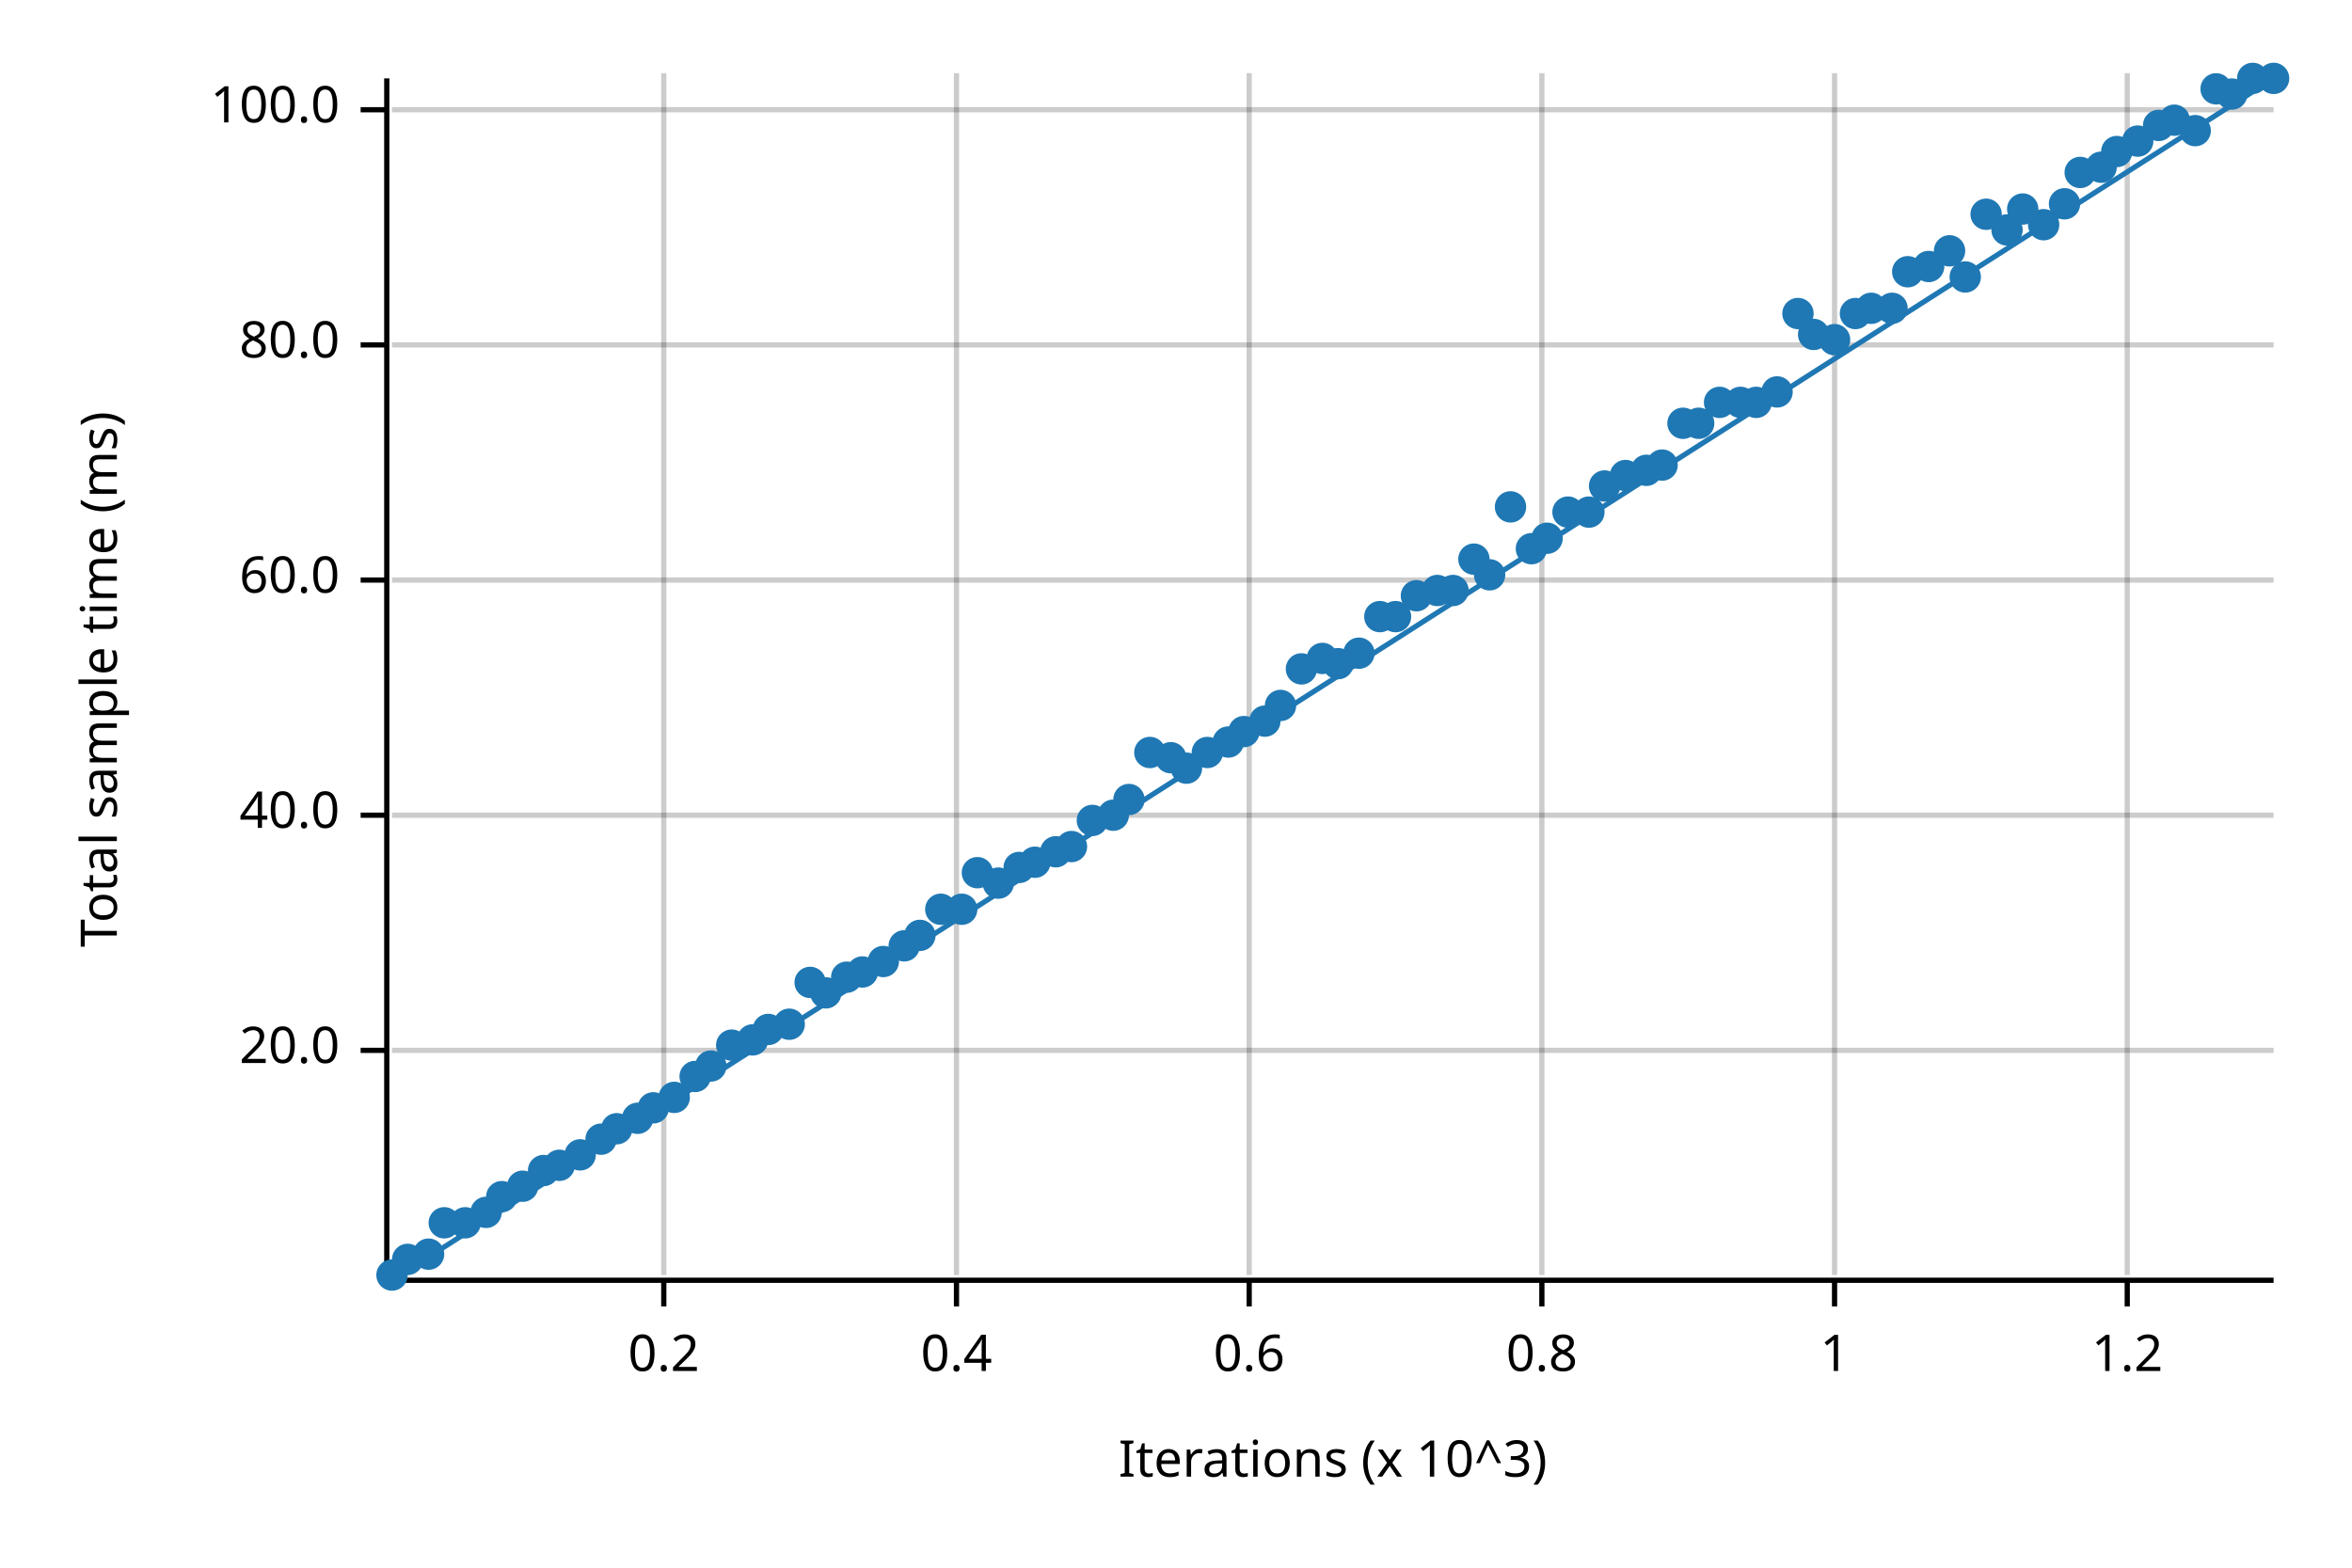
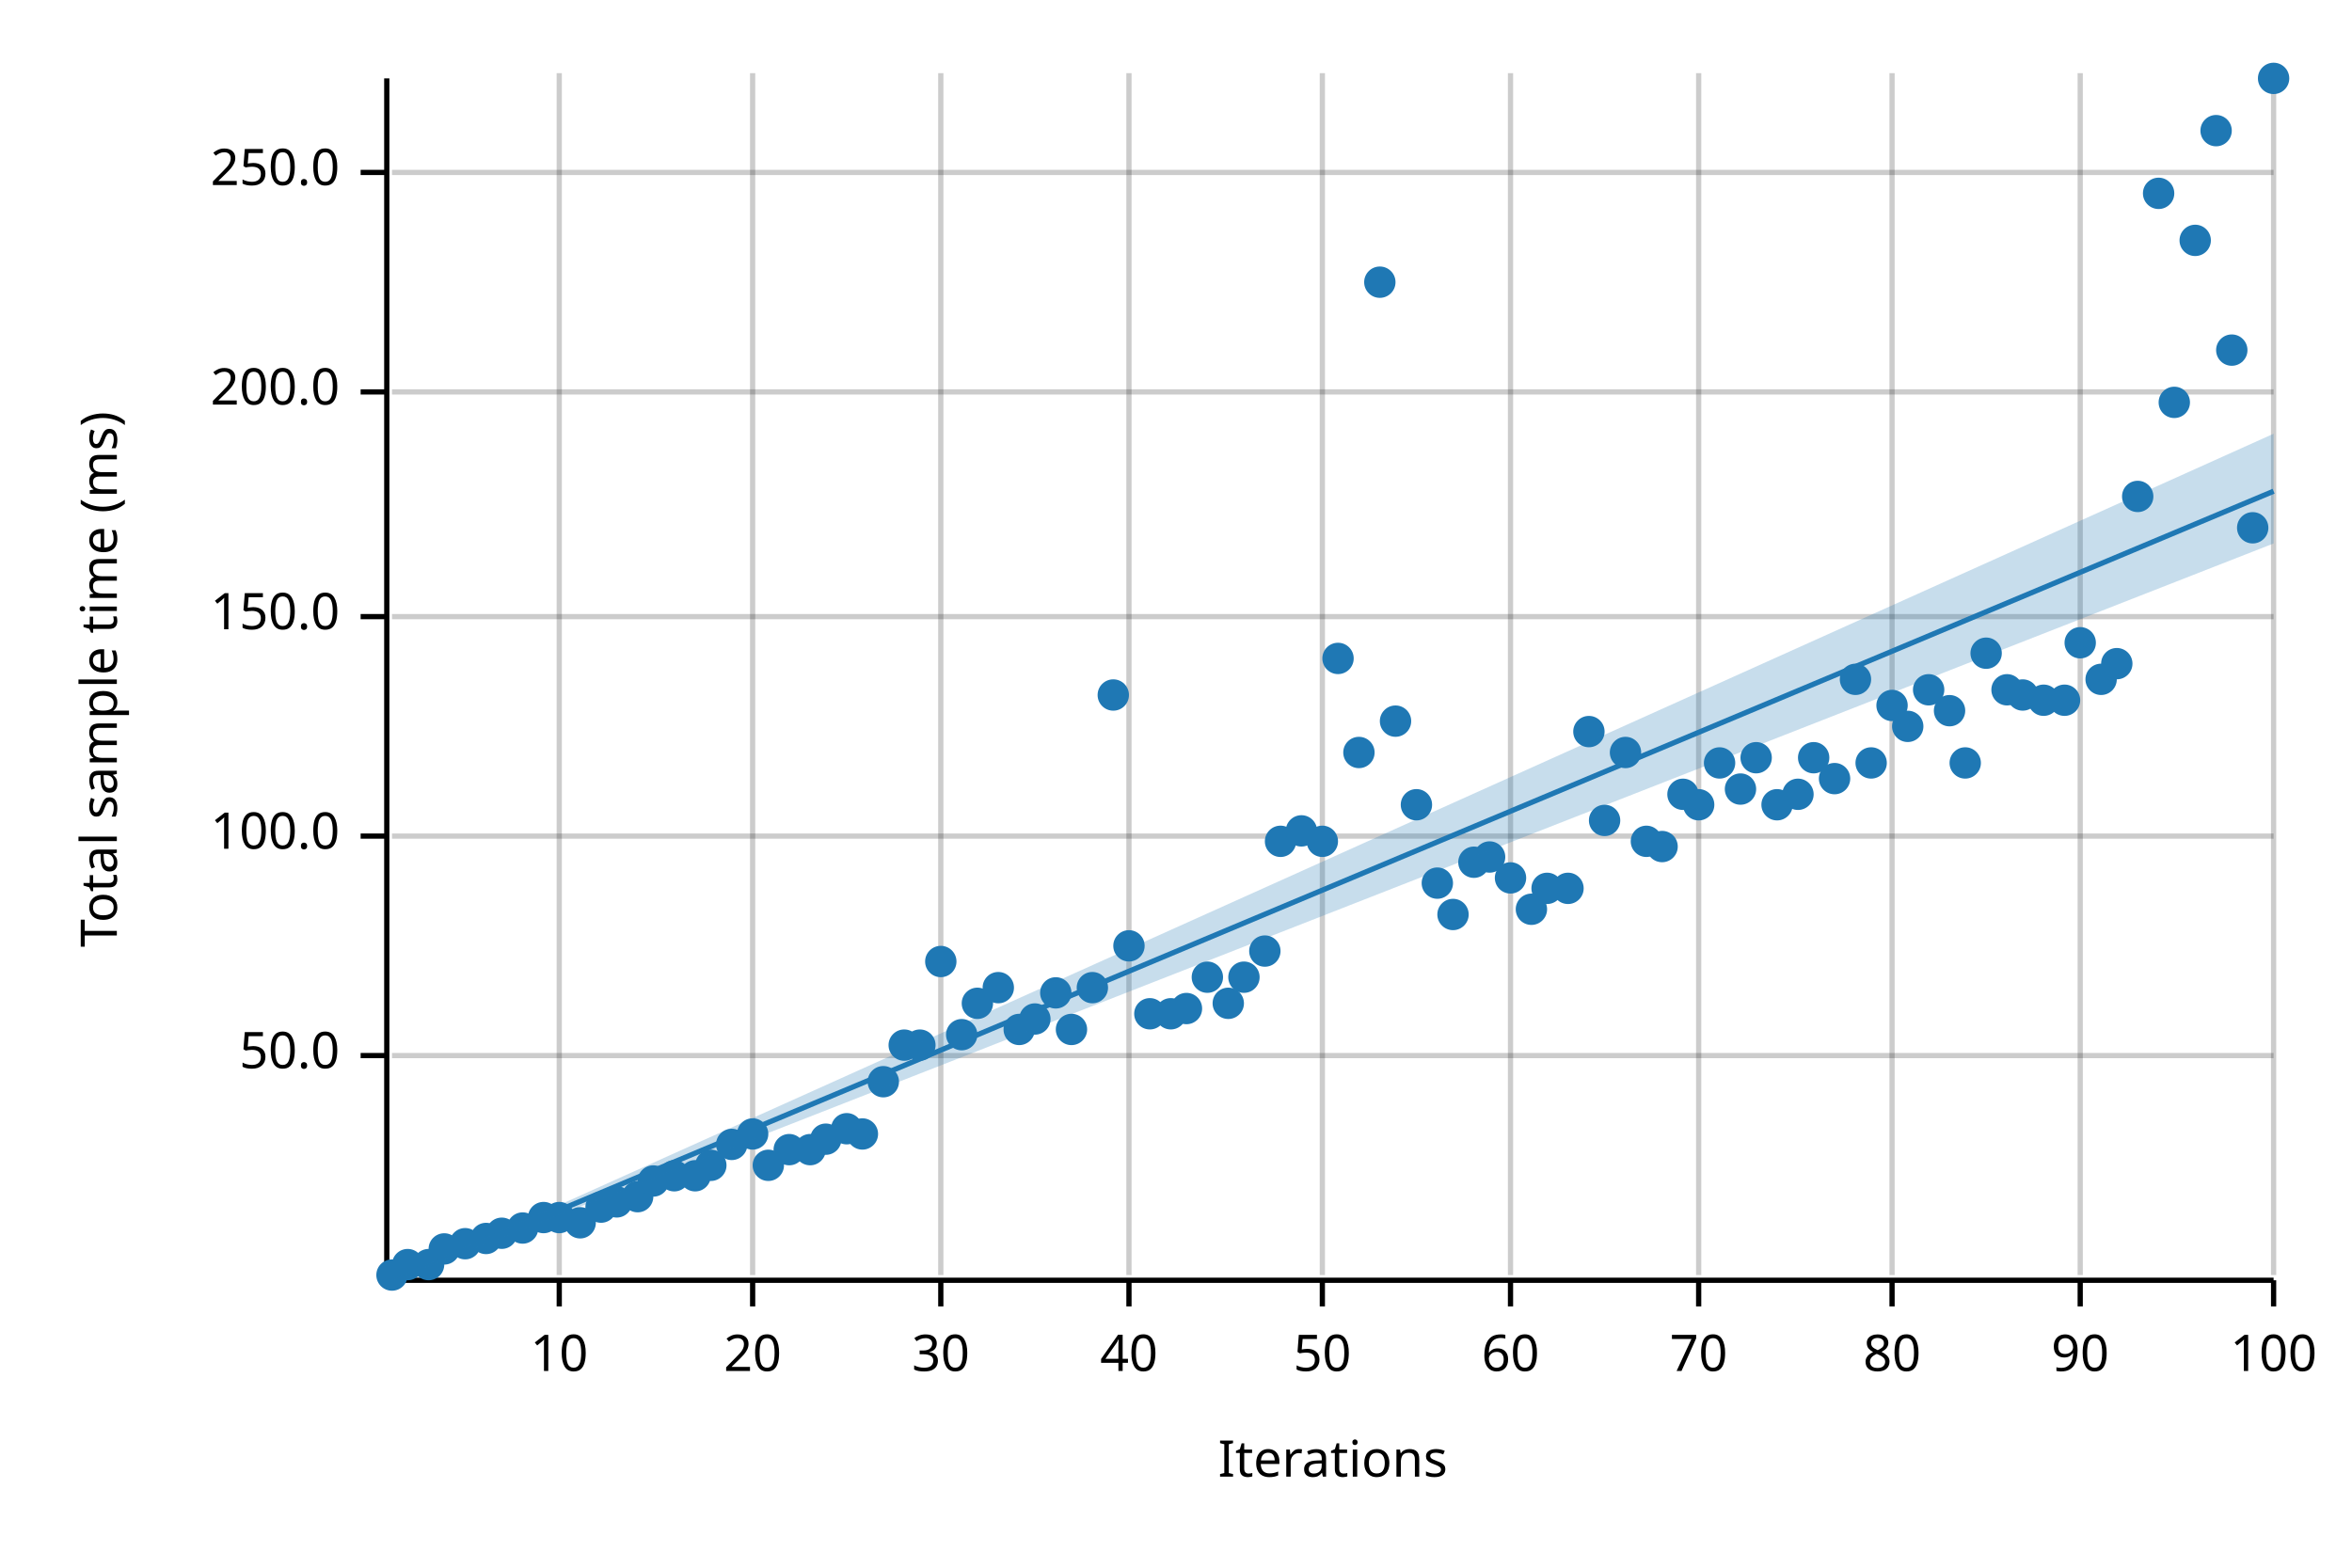
<svg xmlns="http://www.w3.org/2000/svg" width="450" height="300" viewBox="0 0 450 300">
  <text x="15" y="130" dy="0.76em" text-anchor="middle" font-family="sans-serif" font-size="9.677" opacity="1" fill="#000000" transform="rotate(270, 15, 130)">
Total sample time (ms)
</text>
  <text x="255" y="285" dy="-0.5ex" text-anchor="middle" font-family="sans-serif" font-size="9.677" opacity="1" fill="#000000">
- Iterations (x 10^3)
+ Iterations
</text>
-   <line opacity="0.2" stroke="#000000" stroke-width="1" x1="127" y1="244" x2="127" y2="14" />
-   <line opacity="0.2" stroke="#000000" stroke-width="1" x1="183" y1="244" x2="183" y2="14" />
-   <line opacity="0.2" stroke="#000000" stroke-width="1" x1="239" y1="244" x2="239" y2="14" />
-   <line opacity="0.2" stroke="#000000" stroke-width="1" x1="295" y1="244" x2="295" y2="14" />
-   <line opacity="0.2" stroke="#000000" stroke-width="1" x1="351" y1="244" x2="351" y2="14" />
-   <line opacity="0.2" stroke="#000000" stroke-width="1" x1="407" y1="244" x2="407" y2="14" />
-   <line opacity="0.2" stroke="#000000" stroke-width="1" x1="75" y1="201" x2="435" y2="201" />
-   <line opacity="0.2" stroke="#000000" stroke-width="1" x1="75" y1="156" x2="435" y2="156" />
-   <line opacity="0.2" stroke="#000000" stroke-width="1" x1="75" y1="111" x2="435" y2="111" />
-   <line opacity="0.2" stroke="#000000" stroke-width="1" x1="75" y1="66" x2="435" y2="66" />
-   <line opacity="0.2" stroke="#000000" stroke-width="1" x1="75" y1="21" x2="435" y2="21" />
+   <line opacity="0.2" stroke="#000000" stroke-width="1" x1="107" y1="244" x2="107" y2="14" />
+   <line opacity="0.2" stroke="#000000" stroke-width="1" x1="144" y1="244" x2="144" y2="14" />
+   <line opacity="0.2" stroke="#000000" stroke-width="1" x1="180" y1="244" x2="180" y2="14" />
+   <line opacity="0.2" stroke="#000000" stroke-width="1" x1="216" y1="244" x2="216" y2="14" />
+   <line opacity="0.2" stroke="#000000" stroke-width="1" x1="253" y1="244" x2="253" y2="14" />
+   <line opacity="0.2" stroke="#000000" stroke-width="1" x1="289" y1="244" x2="289" y2="14" />
+   <line opacity="0.2" stroke="#000000" stroke-width="1" x1="325" y1="244" x2="325" y2="14" />
+   <line opacity="0.2" stroke="#000000" stroke-width="1" x1="362" y1="244" x2="362" y2="14" />
+   <line opacity="0.2" stroke="#000000" stroke-width="1" x1="398" y1="244" x2="398" y2="14" />
+   <line opacity="0.2" stroke="#000000" stroke-width="1" x1="435" y1="244" x2="435" y2="14" />
+   <line opacity="0.2" stroke="#000000" stroke-width="1" x1="75" y1="202" x2="435" y2="202" />
+   <line opacity="0.2" stroke="#000000" stroke-width="1" x1="75" y1="160" x2="435" y2="160" />
+   <line opacity="0.2" stroke="#000000" stroke-width="1" x1="75" y1="118" x2="435" y2="118" />
+   <line opacity="0.2" stroke="#000000" stroke-width="1" x1="75" y1="75" x2="435" y2="75" />
+   <line opacity="0.2" stroke="#000000" stroke-width="1" x1="75" y1="33" x2="435" y2="33" />
  <polyline fill="none" opacity="1" stroke="#000000" stroke-width="1" points="74,15 74,245 " />
-   <text x="65" y="201" dy="0.5ex" text-anchor="end" font-family="sans-serif" font-size="9.677" opacity="1" fill="#000000">
- 20.0
+   <text x="65" y="202" dy="0.5ex" text-anchor="end" font-family="sans-serif" font-size="9.677" opacity="1" fill="#000000">
+ 50.0
</text>
-   <polyline fill="none" opacity="1" stroke="#000000" stroke-width="1" points="69,201 74,201 " />
-   <text x="65" y="156" dy="0.5ex" text-anchor="end" font-family="sans-serif" font-size="9.677" opacity="1" fill="#000000">
- 40.0
- </text>
-   <polyline fill="none" opacity="1" stroke="#000000" stroke-width="1" points="69,156 74,156 " />
-   <text x="65" y="111" dy="0.5ex" text-anchor="end" font-family="sans-serif" font-size="9.677" opacity="1" fill="#000000">
- 60.0
- </text>
-   <polyline fill="none" opacity="1" stroke="#000000" stroke-width="1" points="69,111 74,111 " />
-   <text x="65" y="66" dy="0.5ex" text-anchor="end" font-family="sans-serif" font-size="9.677" opacity="1" fill="#000000">
- 80.0
- </text>
-   <polyline fill="none" opacity="1" stroke="#000000" stroke-width="1" points="69,66 74,66 " />
-   <text x="65" y="21" dy="0.5ex" text-anchor="end" font-family="sans-serif" font-size="9.677" opacity="1" fill="#000000">
+   <polyline fill="none" opacity="1" stroke="#000000" stroke-width="1" points="69,202 74,202 " />
+   <text x="65" y="160" dy="0.5ex" text-anchor="end" font-family="sans-serif" font-size="9.677" opacity="1" fill="#000000">
100.0
</text>
-   <polyline fill="none" opacity="1" stroke="#000000" stroke-width="1" points="69,21 74,21 " />
+   <polyline fill="none" opacity="1" stroke="#000000" stroke-width="1" points="69,160 74,160 " />
+   <text x="65" y="118" dy="0.5ex" text-anchor="end" font-family="sans-serif" font-size="9.677" opacity="1" fill="#000000">
+ 150.0
+ </text>
+   <polyline fill="none" opacity="1" stroke="#000000" stroke-width="1" points="69,118 74,118 " />
+   <text x="65" y="75" dy="0.5ex" text-anchor="end" font-family="sans-serif" font-size="9.677" opacity="1" fill="#000000">
+ 200.0
+ </text>
+   <polyline fill="none" opacity="1" stroke="#000000" stroke-width="1" points="69,75 74,75 " />
+   <text x="65" y="33" dy="0.5ex" text-anchor="end" font-family="sans-serif" font-size="9.677" opacity="1" fill="#000000">
+ 250.0
+ </text>
+   <polyline fill="none" opacity="1" stroke="#000000" stroke-width="1" points="69,33 74,33 " />
  <polyline fill="none" opacity="1" stroke="#000000" stroke-width="1" points="75,245 435,245 " />
-   <text x="127" y="255" dy="0.76em" text-anchor="middle" font-family="sans-serif" font-size="9.677" opacity="1" fill="#000000">
- 0.2
+   <text x="107" y="255" dy="0.76em" text-anchor="middle" font-family="sans-serif" font-size="9.677" opacity="1" fill="#000000">
+ 10
</text>
-   <polyline fill="none" opacity="1" stroke="#000000" stroke-width="1" points="127,245 127,250 " />
-   <text x="183" y="255" dy="0.76em" text-anchor="middle" font-family="sans-serif" font-size="9.677" opacity="1" fill="#000000">
- 0.4
+   <polyline fill="none" opacity="1" stroke="#000000" stroke-width="1" points="107,245 107,250 " />
+   <text x="144" y="255" dy="0.76em" text-anchor="middle" font-family="sans-serif" font-size="9.677" opacity="1" fill="#000000">
+ 20
</text>
-   <polyline fill="none" opacity="1" stroke="#000000" stroke-width="1" points="183,245 183,250 " />
-   <text x="239" y="255" dy="0.76em" text-anchor="middle" font-family="sans-serif" font-size="9.677" opacity="1" fill="#000000">
- 0.6
+   <polyline fill="none" opacity="1" stroke="#000000" stroke-width="1" points="144,245 144,250 " />
+   <text x="180" y="255" dy="0.76em" text-anchor="middle" font-family="sans-serif" font-size="9.677" opacity="1" fill="#000000">
+ 30
</text>
-   <polyline fill="none" opacity="1" stroke="#000000" stroke-width="1" points="239,245 239,250 " />
-   <text x="295" y="255" dy="0.76em" text-anchor="middle" font-family="sans-serif" font-size="9.677" opacity="1" fill="#000000">
- 0.8
+   <polyline fill="none" opacity="1" stroke="#000000" stroke-width="1" points="180,245 180,250 " />
+   <text x="216" y="255" dy="0.76em" text-anchor="middle" font-family="sans-serif" font-size="9.677" opacity="1" fill="#000000">
+ 40
</text>
-   <polyline fill="none" opacity="1" stroke="#000000" stroke-width="1" points="295,245 295,250 " />
-   <text x="351" y="255" dy="0.76em" text-anchor="middle" font-family="sans-serif" font-size="9.677" opacity="1" fill="#000000">
- 1
+   <polyline fill="none" opacity="1" stroke="#000000" stroke-width="1" points="216,245 216,250 " />
+   <text x="253" y="255" dy="0.76em" text-anchor="middle" font-family="sans-serif" font-size="9.677" opacity="1" fill="#000000">
+ 50
</text>
-   <polyline fill="none" opacity="1" stroke="#000000" stroke-width="1" points="351,245 351,250 " />
-   <text x="407" y="255" dy="0.76em" text-anchor="middle" font-family="sans-serif" font-size="9.677" opacity="1" fill="#000000">
- 1.2
+   <polyline fill="none" opacity="1" stroke="#000000" stroke-width="1" points="253,245 253,250 " />
+   <text x="289" y="255" dy="0.76em" text-anchor="middle" font-family="sans-serif" font-size="9.677" opacity="1" fill="#000000">
+ 60
</text>
-   <polyline fill="none" opacity="1" stroke="#000000" stroke-width="1" points="407,245 407,250 " />
+   <polyline fill="none" opacity="1" stroke="#000000" stroke-width="1" points="289,245 289,250 " />
+   <text x="325" y="255" dy="0.76em" text-anchor="middle" font-family="sans-serif" font-size="9.677" opacity="1" fill="#000000">
+ 70
+ </text>
+   <polyline fill="none" opacity="1" stroke="#000000" stroke-width="1" points="325,245 325,250 " />
+   <text x="362" y="255" dy="0.76em" text-anchor="middle" font-family="sans-serif" font-size="9.677" opacity="1" fill="#000000">
+ 80
+ </text>
+   <polyline fill="none" opacity="1" stroke="#000000" stroke-width="1" points="362,245 362,250 " />
+   <text x="398" y="255" dy="0.76em" text-anchor="middle" font-family="sans-serif" font-size="9.677" opacity="1" fill="#000000">
+ 90
+ </text>
+   <polyline fill="none" opacity="1" stroke="#000000" stroke-width="1" points="398,245 398,250 " />
+   <text x="435" y="255" dy="0.76em" text-anchor="middle" font-family="sans-serif" font-size="9.677" opacity="1" fill="#000000">
+ 100
+ </text>
+   <polyline fill="none" opacity="1" stroke="#000000" stroke-width="1" points="435,245 435,250 " />
  <circle cx="75" cy="244" r="3" opacity="1" fill="#1F78B4" stroke="none" />
-   <circle cx="78" cy="241" r="3" opacity="1" fill="#1F78B4" stroke="none" />
-   <circle cx="82" cy="240" r="3" opacity="1" fill="#1F78B4" stroke="none" />
-   <circle cx="85" cy="234" r="3" opacity="1" fill="#1F78B4" stroke="none" />
-   <circle cx="89" cy="234" r="3" opacity="1" fill="#1F78B4" stroke="none" />
-   <circle cx="93" cy="232" r="3" opacity="1" fill="#1F78B4" stroke="none" />
-   <circle cx="96" cy="229" r="3" opacity="1" fill="#1F78B4" stroke="none" />
-   <circle cx="100" cy="227" r="3" opacity="1" fill="#1F78B4" stroke="none" />
-   <circle cx="104" cy="224" r="3" opacity="1" fill="#1F78B4" stroke="none" />
-   <circle cx="107" cy="223" r="3" opacity="1" fill="#1F78B4" stroke="none" />
-   <circle cx="111" cy="221" r="3" opacity="1" fill="#1F78B4" stroke="none" />
-   <circle cx="115" cy="218" r="3" opacity="1" fill="#1F78B4" stroke="none" />
-   <circle cx="118" cy="216" r="3" opacity="1" fill="#1F78B4" stroke="none" />
-   <circle cx="122" cy="214" r="3" opacity="1" fill="#1F78B4" stroke="none" />
-   <circle cx="125" cy="212" r="3" opacity="1" fill="#1F78B4" stroke="none" />
-   <circle cx="129" cy="210" r="3" opacity="1" fill="#1F78B4" stroke="none" />
-   <circle cx="133" cy="206" r="3" opacity="1" fill="#1F78B4" stroke="none" />
-   <circle cx="136" cy="204" r="3" opacity="1" fill="#1F78B4" stroke="none" />
-   <circle cx="140" cy="200" r="3" opacity="1" fill="#1F78B4" stroke="none" />
-   <circle cx="144" cy="199" r="3" opacity="1" fill="#1F78B4" stroke="none" />
-   <circle cx="147" cy="197" r="3" opacity="1" fill="#1F78B4" stroke="none" />
-   <circle cx="151" cy="196" r="3" opacity="1" fill="#1F78B4" stroke="none" />
-   <circle cx="155" cy="188" r="3" opacity="1" fill="#1F78B4" stroke="none" />
-   <circle cx="158" cy="190" r="3" opacity="1" fill="#1F78B4" stroke="none" />
-   <circle cx="162" cy="187" r="3" opacity="1" fill="#1F78B4" stroke="none" />
-   <circle cx="165" cy="186" r="3" opacity="1" fill="#1F78B4" stroke="none" />
-   <circle cx="169" cy="184" r="3" opacity="1" fill="#1F78B4" stroke="none" />
-   <circle cx="173" cy="181" r="3" opacity="1" fill="#1F78B4" stroke="none" />
-   <circle cx="176" cy="179" r="3" opacity="1" fill="#1F78B4" stroke="none" />
-   <circle cx="180" cy="174" r="3" opacity="1" fill="#1F78B4" stroke="none" />
-   <circle cx="184" cy="174" r="3" opacity="1" fill="#1F78B4" stroke="none" />
-   <circle cx="187" cy="167" r="3" opacity="1" fill="#1F78B4" stroke="none" />
-   <circle cx="191" cy="169" r="3" opacity="1" fill="#1F78B4" stroke="none" />
-   <circle cx="195" cy="166" r="3" opacity="1" fill="#1F78B4" stroke="none" />
-   <circle cx="198" cy="165" r="3" opacity="1" fill="#1F78B4" stroke="none" />
-   <circle cx="202" cy="163" r="3" opacity="1" fill="#1F78B4" stroke="none" />
-   <circle cx="205" cy="162" r="3" opacity="1" fill="#1F78B4" stroke="none" />
-   <circle cx="209" cy="157" r="3" opacity="1" fill="#1F78B4" stroke="none" />
-   <circle cx="213" cy="156" r="3" opacity="1" fill="#1F78B4" stroke="none" />
-   <circle cx="216" cy="153" r="3" opacity="1" fill="#1F78B4" stroke="none" />
-   <circle cx="220" cy="144" r="3" opacity="1" fill="#1F78B4" stroke="none" />
-   <circle cx="224" cy="145" r="3" opacity="1" fill="#1F78B4" stroke="none" />
-   <circle cx="227" cy="147" r="3" opacity="1" fill="#1F78B4" stroke="none" />
-   <circle cx="231" cy="144" r="3" opacity="1" fill="#1F78B4" stroke="none" />
-   <circle cx="235" cy="142" r="3" opacity="1" fill="#1F78B4" stroke="none" />
-   <circle cx="238" cy="140" r="3" opacity="1" fill="#1F78B4" stroke="none" />
-   <circle cx="242" cy="138" r="3" opacity="1" fill="#1F78B4" stroke="none" />
-   <circle cx="245" cy="135" r="3" opacity="1" fill="#1F78B4" stroke="none" />
-   <circle cx="249" cy="128" r="3" opacity="1" fill="#1F78B4" stroke="none" />
-   <circle cx="253" cy="126" r="3" opacity="1" fill="#1F78B4" stroke="none" />
-   <circle cx="256" cy="127" r="3" opacity="1" fill="#1F78B4" stroke="none" />
-   <circle cx="260" cy="125" r="3" opacity="1" fill="#1F78B4" stroke="none" />
-   <circle cx="264" cy="118" r="3" opacity="1" fill="#1F78B4" stroke="none" />
-   <circle cx="267" cy="118" r="3" opacity="1" fill="#1F78B4" stroke="none" />
-   <circle cx="271" cy="114" r="3" opacity="1" fill="#1F78B4" stroke="none" />
-   <circle cx="275" cy="113" r="3" opacity="1" fill="#1F78B4" stroke="none" />
-   <circle cx="278" cy="113" r="3" opacity="1" fill="#1F78B4" stroke="none" />
-   <circle cx="282" cy="107" r="3" opacity="1" fill="#1F78B4" stroke="none" />
-   <circle cx="285" cy="110" r="3" opacity="1" fill="#1F78B4" stroke="none" />
-   <circle cx="289" cy="97" r="3" opacity="1" fill="#1F78B4" stroke="none" />
-   <circle cx="293" cy="105" r="3" opacity="1" fill="#1F78B4" stroke="none" />
-   <circle cx="296" cy="103" r="3" opacity="1" fill="#1F78B4" stroke="none" />
-   <circle cx="300" cy="98" r="3" opacity="1" fill="#1F78B4" stroke="none" />
-   <circle cx="304" cy="98" r="3" opacity="1" fill="#1F78B4" stroke="none" />
-   <circle cx="307" cy="93" r="3" opacity="1" fill="#1F78B4" stroke="none" />
-   <circle cx="311" cy="91" r="3" opacity="1" fill="#1F78B4" stroke="none" />
-   <circle cx="315" cy="90" r="3" opacity="1" fill="#1F78B4" stroke="none" />
-   <circle cx="318" cy="89" r="3" opacity="1" fill="#1F78B4" stroke="none" />
-   <circle cx="322" cy="81" r="3" opacity="1" fill="#1F78B4" stroke="none" />
-   <circle cx="325" cy="81" r="3" opacity="1" fill="#1F78B4" stroke="none" />
-   <circle cx="329" cy="77" r="3" opacity="1" fill="#1F78B4" stroke="none" />
-   <circle cx="333" cy="77" r="3" opacity="1" fill="#1F78B4" stroke="none" />
-   <circle cx="336" cy="77" r="3" opacity="1" fill="#1F78B4" stroke="none" />
-   <circle cx="340" cy="75" r="3" opacity="1" fill="#1F78B4" stroke="none" />
-   <circle cx="344" cy="60" r="3" opacity="1" fill="#1F78B4" stroke="none" />
-   <circle cx="347" cy="64" r="3" opacity="1" fill="#1F78B4" stroke="none" />
-   <circle cx="351" cy="65" r="3" opacity="1" fill="#1F78B4" stroke="none" />
-   <circle cx="355" cy="60" r="3" opacity="1" fill="#1F78B4" stroke="none" />
-   <circle cx="358" cy="59" r="3" opacity="1" fill="#1F78B4" stroke="none" />
-   <circle cx="362" cy="59" r="3" opacity="1" fill="#1F78B4" stroke="none" />
-   <circle cx="365" cy="52" r="3" opacity="1" fill="#1F78B4" stroke="none" />
-   <circle cx="369" cy="51" r="3" opacity="1" fill="#1F78B4" stroke="none" />
-   <circle cx="373" cy="48" r="3" opacity="1" fill="#1F78B4" stroke="none" />
-   <circle cx="376" cy="53" r="3" opacity="1" fill="#1F78B4" stroke="none" />
-   <circle cx="380" cy="41" r="3" opacity="1" fill="#1F78B4" stroke="none" />
-   <circle cx="384" cy="44" r="3" opacity="1" fill="#1F78B4" stroke="none" />
-   <circle cx="387" cy="40" r="3" opacity="1" fill="#1F78B4" stroke="none" />
-   <circle cx="391" cy="43" r="3" opacity="1" fill="#1F78B4" stroke="none" />
-   <circle cx="395" cy="39" r="3" opacity="1" fill="#1F78B4" stroke="none" />
-   <circle cx="398" cy="33" r="3" opacity="1" fill="#1F78B4" stroke="none" />
-   <circle cx="402" cy="32" r="3" opacity="1" fill="#1F78B4" stroke="none" />
-   <circle cx="405" cy="29" r="3" opacity="1" fill="#1F78B4" stroke="none" />
-   <circle cx="409" cy="27" r="3" opacity="1" fill="#1F78B4" stroke="none" />
-   <circle cx="413" cy="24" r="3" opacity="1" fill="#1F78B4" stroke="none" />
-   <circle cx="416" cy="23" r="3" opacity="1" fill="#1F78B4" stroke="none" />
-   <circle cx="420" cy="25" r="3" opacity="1" fill="#1F78B4" stroke="none" />
-   <circle cx="424" cy="17" r="3" opacity="1" fill="#1F78B4" stroke="none" />
-   <circle cx="427" cy="18" r="3" opacity="1" fill="#1F78B4" stroke="none" />
-   <circle cx="431" cy="15" r="3" opacity="1" fill="#1F78B4" stroke="none" />
+   <circle cx="78" cy="242" r="3" opacity="1" fill="#1F78B4" stroke="none" />
+   <circle cx="82" cy="242" r="3" opacity="1" fill="#1F78B4" stroke="none" />
+   <circle cx="85" cy="239" r="3" opacity="1" fill="#1F78B4" stroke="none" />
+   <circle cx="89" cy="238" r="3" opacity="1" fill="#1F78B4" stroke="none" />
+   <circle cx="93" cy="237" r="3" opacity="1" fill="#1F78B4" stroke="none" />
+   <circle cx="96" cy="236" r="3" opacity="1" fill="#1F78B4" stroke="none" />
+   <circle cx="100" cy="235" r="3" opacity="1" fill="#1F78B4" stroke="none" />
+   <circle cx="104" cy="233" r="3" opacity="1" fill="#1F78B4" stroke="none" />
+   <circle cx="107" cy="233" r="3" opacity="1" fill="#1F78B4" stroke="none" />
+   <circle cx="111" cy="234" r="3" opacity="1" fill="#1F78B4" stroke="none" />
+   <circle cx="115" cy="231" r="3" opacity="1" fill="#1F78B4" stroke="none" />
+   <circle cx="118" cy="230" r="3" opacity="1" fill="#1F78B4" stroke="none" />
+   <circle cx="122" cy="229" r="3" opacity="1" fill="#1F78B4" stroke="none" />
+   <circle cx="125" cy="226" r="3" opacity="1" fill="#1F78B4" stroke="none" />
+   <circle cx="129" cy="225" r="3" opacity="1" fill="#1F78B4" stroke="none" />
+   <circle cx="133" cy="225" r="3" opacity="1" fill="#1F78B4" stroke="none" />
+   <circle cx="136" cy="223" r="3" opacity="1" fill="#1F78B4" stroke="none" />
+   <circle cx="140" cy="219" r="3" opacity="1" fill="#1F78B4" stroke="none" />
+   <circle cx="144" cy="217" r="3" opacity="1" fill="#1F78B4" stroke="none" />
+   <circle cx="147" cy="223" r="3" opacity="1" fill="#1F78B4" stroke="none" />
+   <circle cx="151" cy="220" r="3" opacity="1" fill="#1F78B4" stroke="none" />
+   <circle cx="155" cy="220" r="3" opacity="1" fill="#1F78B4" stroke="none" />
+   <circle cx="158" cy="218" r="3" opacity="1" fill="#1F78B4" stroke="none" />
+   <circle cx="162" cy="216" r="3" opacity="1" fill="#1F78B4" stroke="none" />
+   <circle cx="165" cy="217" r="3" opacity="1" fill="#1F78B4" stroke="none" />
+   <circle cx="169" cy="207" r="3" opacity="1" fill="#1F78B4" stroke="none" />
+   <circle cx="173" cy="200" r="3" opacity="1" fill="#1F78B4" stroke="none" />
+   <circle cx="176" cy="200" r="3" opacity="1" fill="#1F78B4" stroke="none" />
+   <circle cx="180" cy="184" r="3" opacity="1" fill="#1F78B4" stroke="none" />
+   <circle cx="184" cy="198" r="3" opacity="1" fill="#1F78B4" stroke="none" />
+   <circle cx="187" cy="192" r="3" opacity="1" fill="#1F78B4" stroke="none" />
+   <circle cx="191" cy="189" r="3" opacity="1" fill="#1F78B4" stroke="none" />
+   <circle cx="195" cy="197" r="3" opacity="1" fill="#1F78B4" stroke="none" />
+   <circle cx="198" cy="195" r="3" opacity="1" fill="#1F78B4" stroke="none" />
+   <circle cx="202" cy="190" r="3" opacity="1" fill="#1F78B4" stroke="none" />
+   <circle cx="205" cy="197" r="3" opacity="1" fill="#1F78B4" stroke="none" />
+   <circle cx="209" cy="189" r="3" opacity="1" fill="#1F78B4" stroke="none" />
+   <circle cx="213" cy="133" r="3" opacity="1" fill="#1F78B4" stroke="none" />
+   <circle cx="216" cy="181" r="3" opacity="1" fill="#1F78B4" stroke="none" />
+   <circle cx="220" cy="194" r="3" opacity="1" fill="#1F78B4" stroke="none" />
+   <circle cx="224" cy="194" r="3" opacity="1" fill="#1F78B4" stroke="none" />
+   <circle cx="227" cy="193" r="3" opacity="1" fill="#1F78B4" stroke="none" />
+   <circle cx="231" cy="187" r="3" opacity="1" fill="#1F78B4" stroke="none" />
+   <circle cx="235" cy="192" r="3" opacity="1" fill="#1F78B4" stroke="none" />
+   <circle cx="238" cy="187" r="3" opacity="1" fill="#1F78B4" stroke="none" />
+   <circle cx="242" cy="182" r="3" opacity="1" fill="#1F78B4" stroke="none" />
+   <circle cx="245" cy="161" r="3" opacity="1" fill="#1F78B4" stroke="none" />
+   <circle cx="249" cy="159" r="3" opacity="1" fill="#1F78B4" stroke="none" />
+   <circle cx="253" cy="161" r="3" opacity="1" fill="#1F78B4" stroke="none" />
+   <circle cx="256" cy="126" r="3" opacity="1" fill="#1F78B4" stroke="none" />
+   <circle cx="260" cy="144" r="3" opacity="1" fill="#1F78B4" stroke="none" />
+   <circle cx="264" cy="54" r="3" opacity="1" fill="#1F78B4" stroke="none" />
+   <circle cx="267" cy="138" r="3" opacity="1" fill="#1F78B4" stroke="none" />
+   <circle cx="271" cy="154" r="3" opacity="1" fill="#1F78B4" stroke="none" />
+   <circle cx="275" cy="169" r="3" opacity="1" fill="#1F78B4" stroke="none" />
+   <circle cx="278" cy="175" r="3" opacity="1" fill="#1F78B4" stroke="none" />
+   <circle cx="282" cy="165" r="3" opacity="1" fill="#1F78B4" stroke="none" />
+   <circle cx="285" cy="164" r="3" opacity="1" fill="#1F78B4" stroke="none" />
+   <circle cx="289" cy="168" r="3" opacity="1" fill="#1F78B4" stroke="none" />
+   <circle cx="293" cy="174" r="3" opacity="1" fill="#1F78B4" stroke="none" />
+   <circle cx="296" cy="170" r="3" opacity="1" fill="#1F78B4" stroke="none" />
+   <circle cx="300" cy="170" r="3" opacity="1" fill="#1F78B4" stroke="none" />
+   <circle cx="304" cy="140" r="3" opacity="1" fill="#1F78B4" stroke="none" />
+   <circle cx="307" cy="157" r="3" opacity="1" fill="#1F78B4" stroke="none" />
+   <circle cx="311" cy="144" r="3" opacity="1" fill="#1F78B4" stroke="none" />
+   <circle cx="315" cy="161" r="3" opacity="1" fill="#1F78B4" stroke="none" />
+   <circle cx="318" cy="162" r="3" opacity="1" fill="#1F78B4" stroke="none" />
+   <circle cx="322" cy="152" r="3" opacity="1" fill="#1F78B4" stroke="none" />
+   <circle cx="325" cy="154" r="3" opacity="1" fill="#1F78B4" stroke="none" />
+   <circle cx="329" cy="146" r="3" opacity="1" fill="#1F78B4" stroke="none" />
+   <circle cx="333" cy="151" r="3" opacity="1" fill="#1F78B4" stroke="none" />
+   <circle cx="336" cy="145" r="3" opacity="1" fill="#1F78B4" stroke="none" />
+   <circle cx="340" cy="154" r="3" opacity="1" fill="#1F78B4" stroke="none" />
+   <circle cx="344" cy="152" r="3" opacity="1" fill="#1F78B4" stroke="none" />
+   <circle cx="347" cy="145" r="3" opacity="1" fill="#1F78B4" stroke="none" />
+   <circle cx="351" cy="149" r="3" opacity="1" fill="#1F78B4" stroke="none" />
+   <circle cx="355" cy="130" r="3" opacity="1" fill="#1F78B4" stroke="none" />
+   <circle cx="358" cy="146" r="3" opacity="1" fill="#1F78B4" stroke="none" />
+   <circle cx="362" cy="135" r="3" opacity="1" fill="#1F78B4" stroke="none" />
+   <circle cx="365" cy="139" r="3" opacity="1" fill="#1F78B4" stroke="none" />
+   <circle cx="369" cy="132" r="3" opacity="1" fill="#1F78B4" stroke="none" />
+   <circle cx="373" cy="136" r="3" opacity="1" fill="#1F78B4" stroke="none" />
+   <circle cx="376" cy="146" r="3" opacity="1" fill="#1F78B4" stroke="none" />
+   <circle cx="380" cy="125" r="3" opacity="1" fill="#1F78B4" stroke="none" />
+   <circle cx="384" cy="132" r="3" opacity="1" fill="#1F78B4" stroke="none" />
+   <circle cx="387" cy="133" r="3" opacity="1" fill="#1F78B4" stroke="none" />
+   <circle cx="391" cy="134" r="3" opacity="1" fill="#1F78B4" stroke="none" />
+   <circle cx="395" cy="134" r="3" opacity="1" fill="#1F78B4" stroke="none" />
+   <circle cx="398" cy="123" r="3" opacity="1" fill="#1F78B4" stroke="none" />
+   <circle cx="402" cy="130" r="3" opacity="1" fill="#1F78B4" stroke="none" />
+   <circle cx="405" cy="127" r="3" opacity="1" fill="#1F78B4" stroke="none" />
+   <circle cx="409" cy="95" r="3" opacity="1" fill="#1F78B4" stroke="none" />
+   <circle cx="413" cy="37" r="3" opacity="1" fill="#1F78B4" stroke="none" />
+   <circle cx="416" cy="77" r="3" opacity="1" fill="#1F78B4" stroke="none" />
+   <circle cx="420" cy="46" r="3" opacity="1" fill="#1F78B4" stroke="none" />
+   <circle cx="424" cy="25" r="3" opacity="1" fill="#1F78B4" stroke="none" />
+   <circle cx="427" cy="67" r="3" opacity="1" fill="#1F78B4" stroke="none" />
+   <circle cx="431" cy="101" r="3" opacity="1" fill="#1F78B4" stroke="none" />
  <circle cx="435" cy="15" r="3" opacity="1" fill="#1F78B4" stroke="none" />
-   <polyline fill="none" opacity="1" stroke="#1F78B4" stroke-width="1" points="75,245 435,15 " />
-   <polygon opacity="0.25" fill="#1F78B4" points="75,245 435,15 435,15 " />
+   <polyline fill="none" opacity="1" stroke="#1F78B4" stroke-width="1" points="75,245 435,94 " />
+   <polygon opacity="0.25" fill="#1F78B4" points="75,245 435,104 435,83 " />
</svg>
